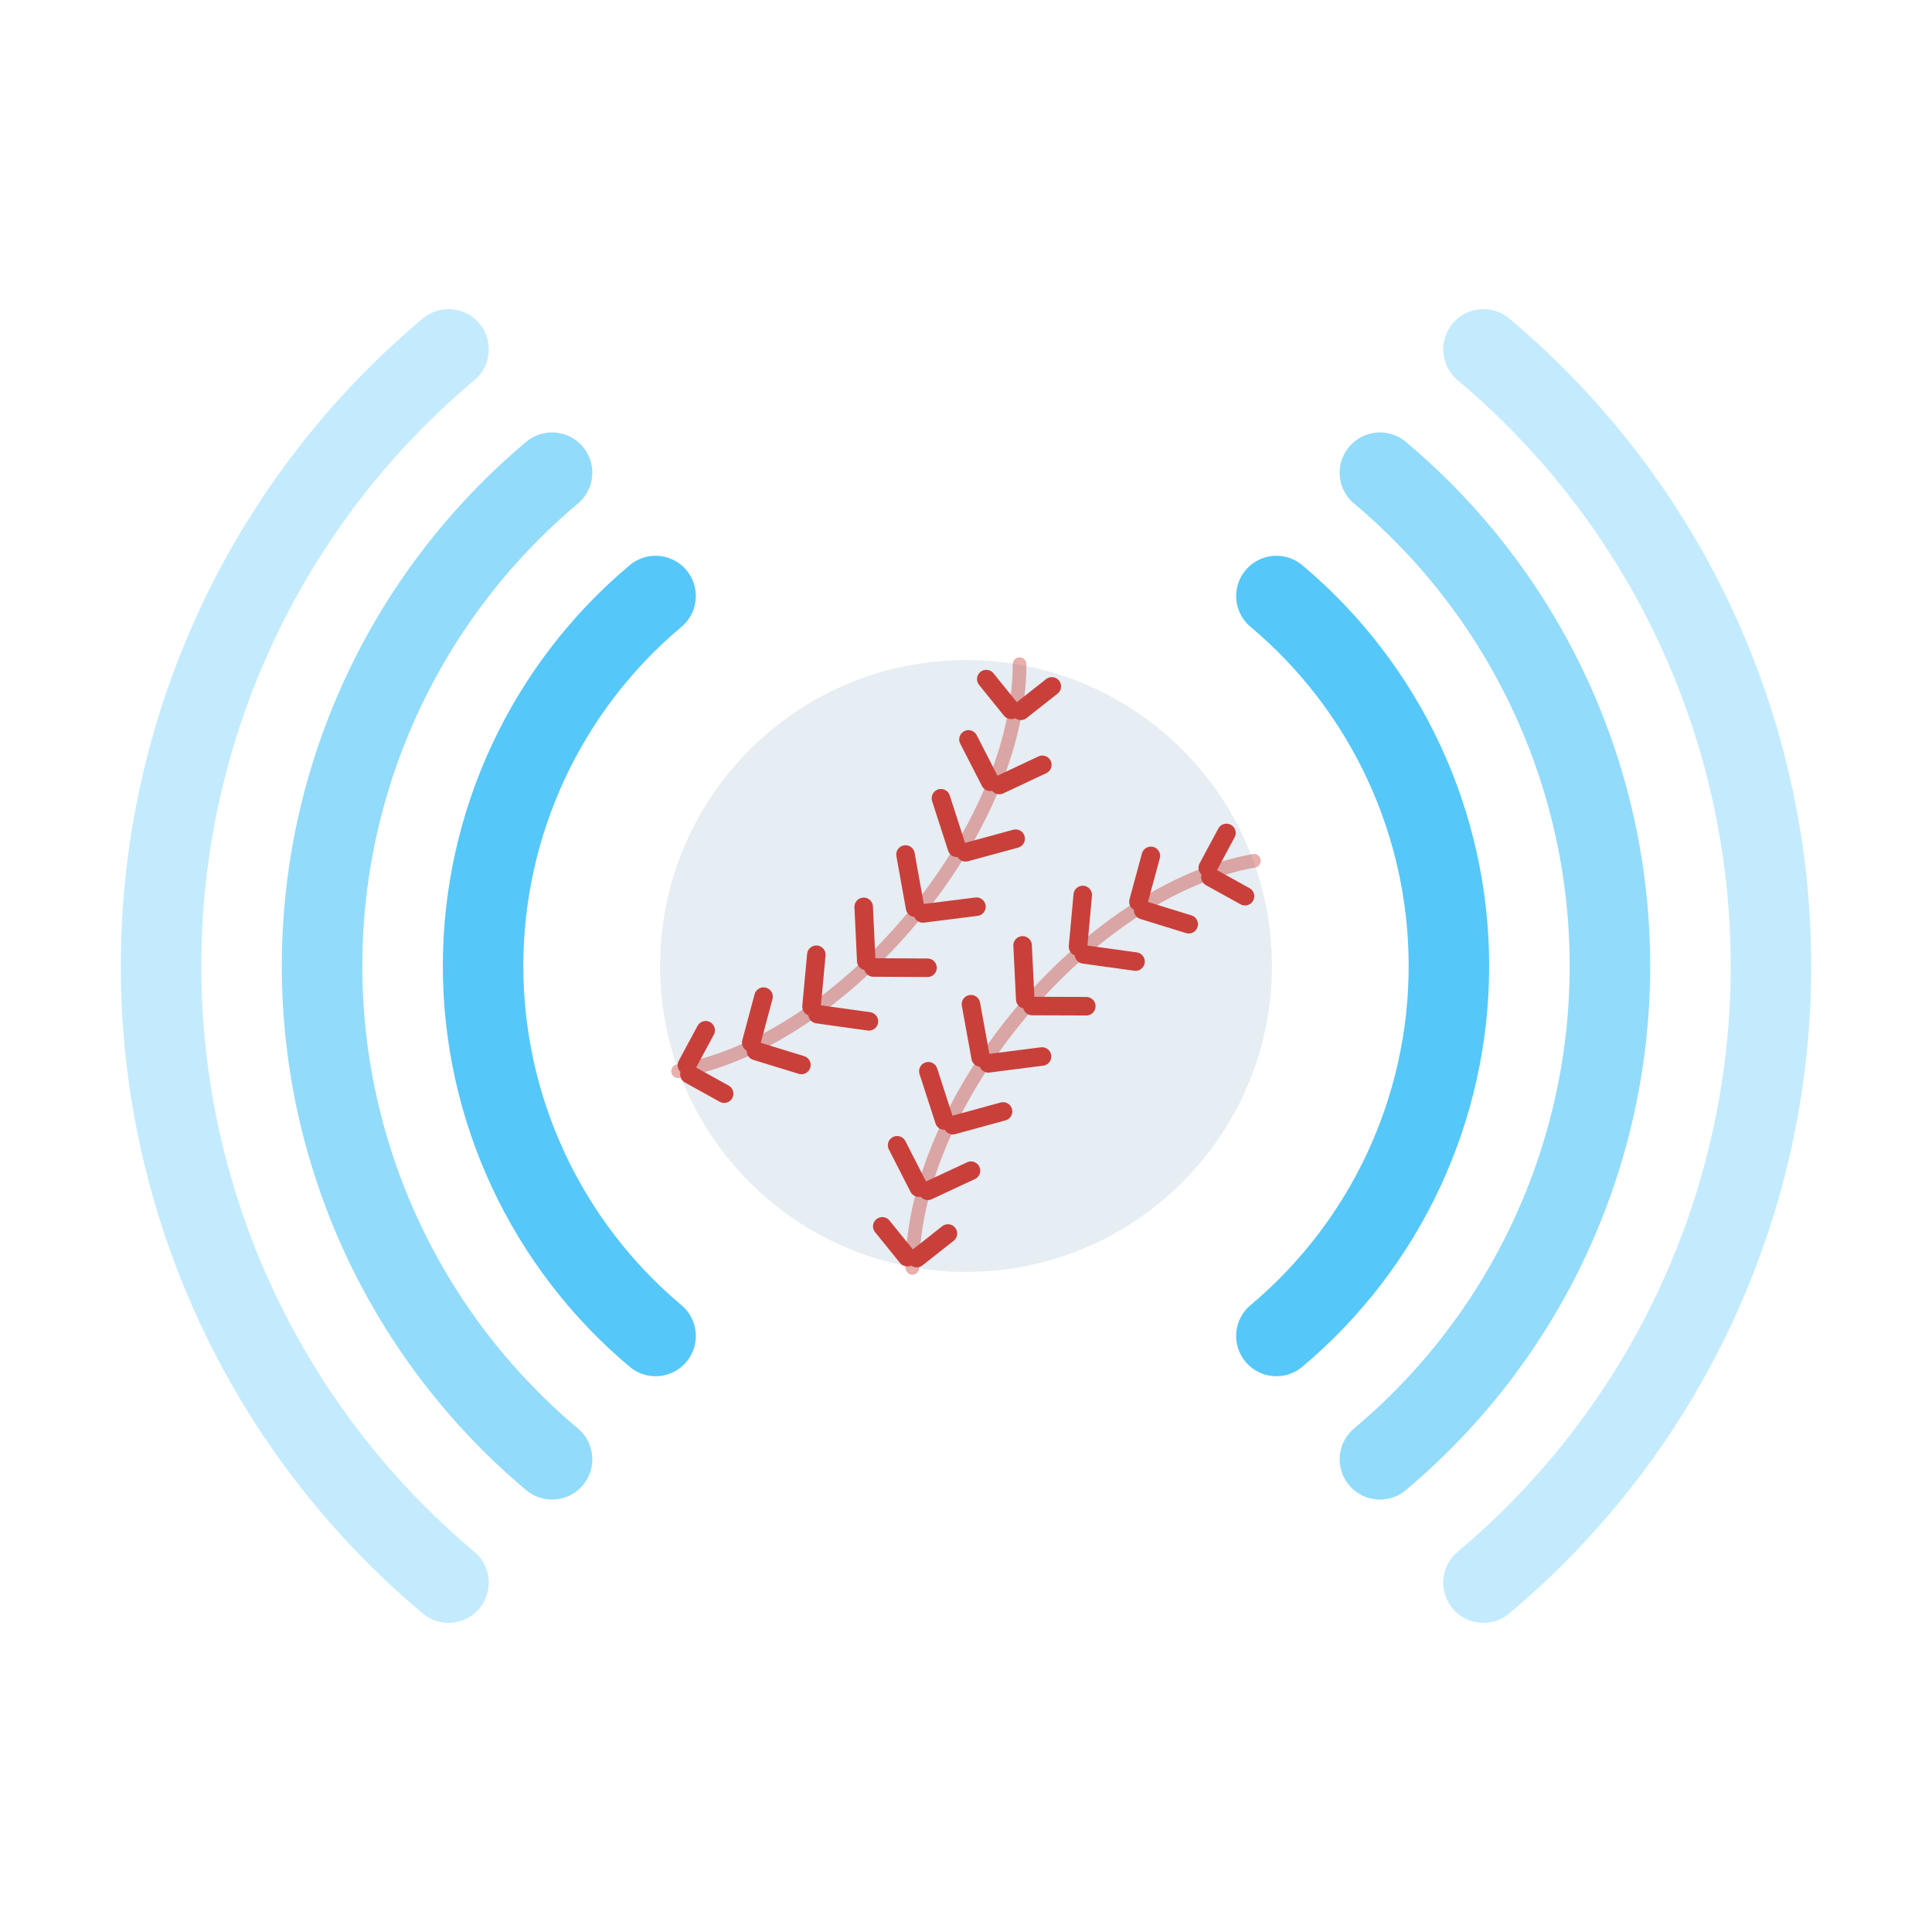
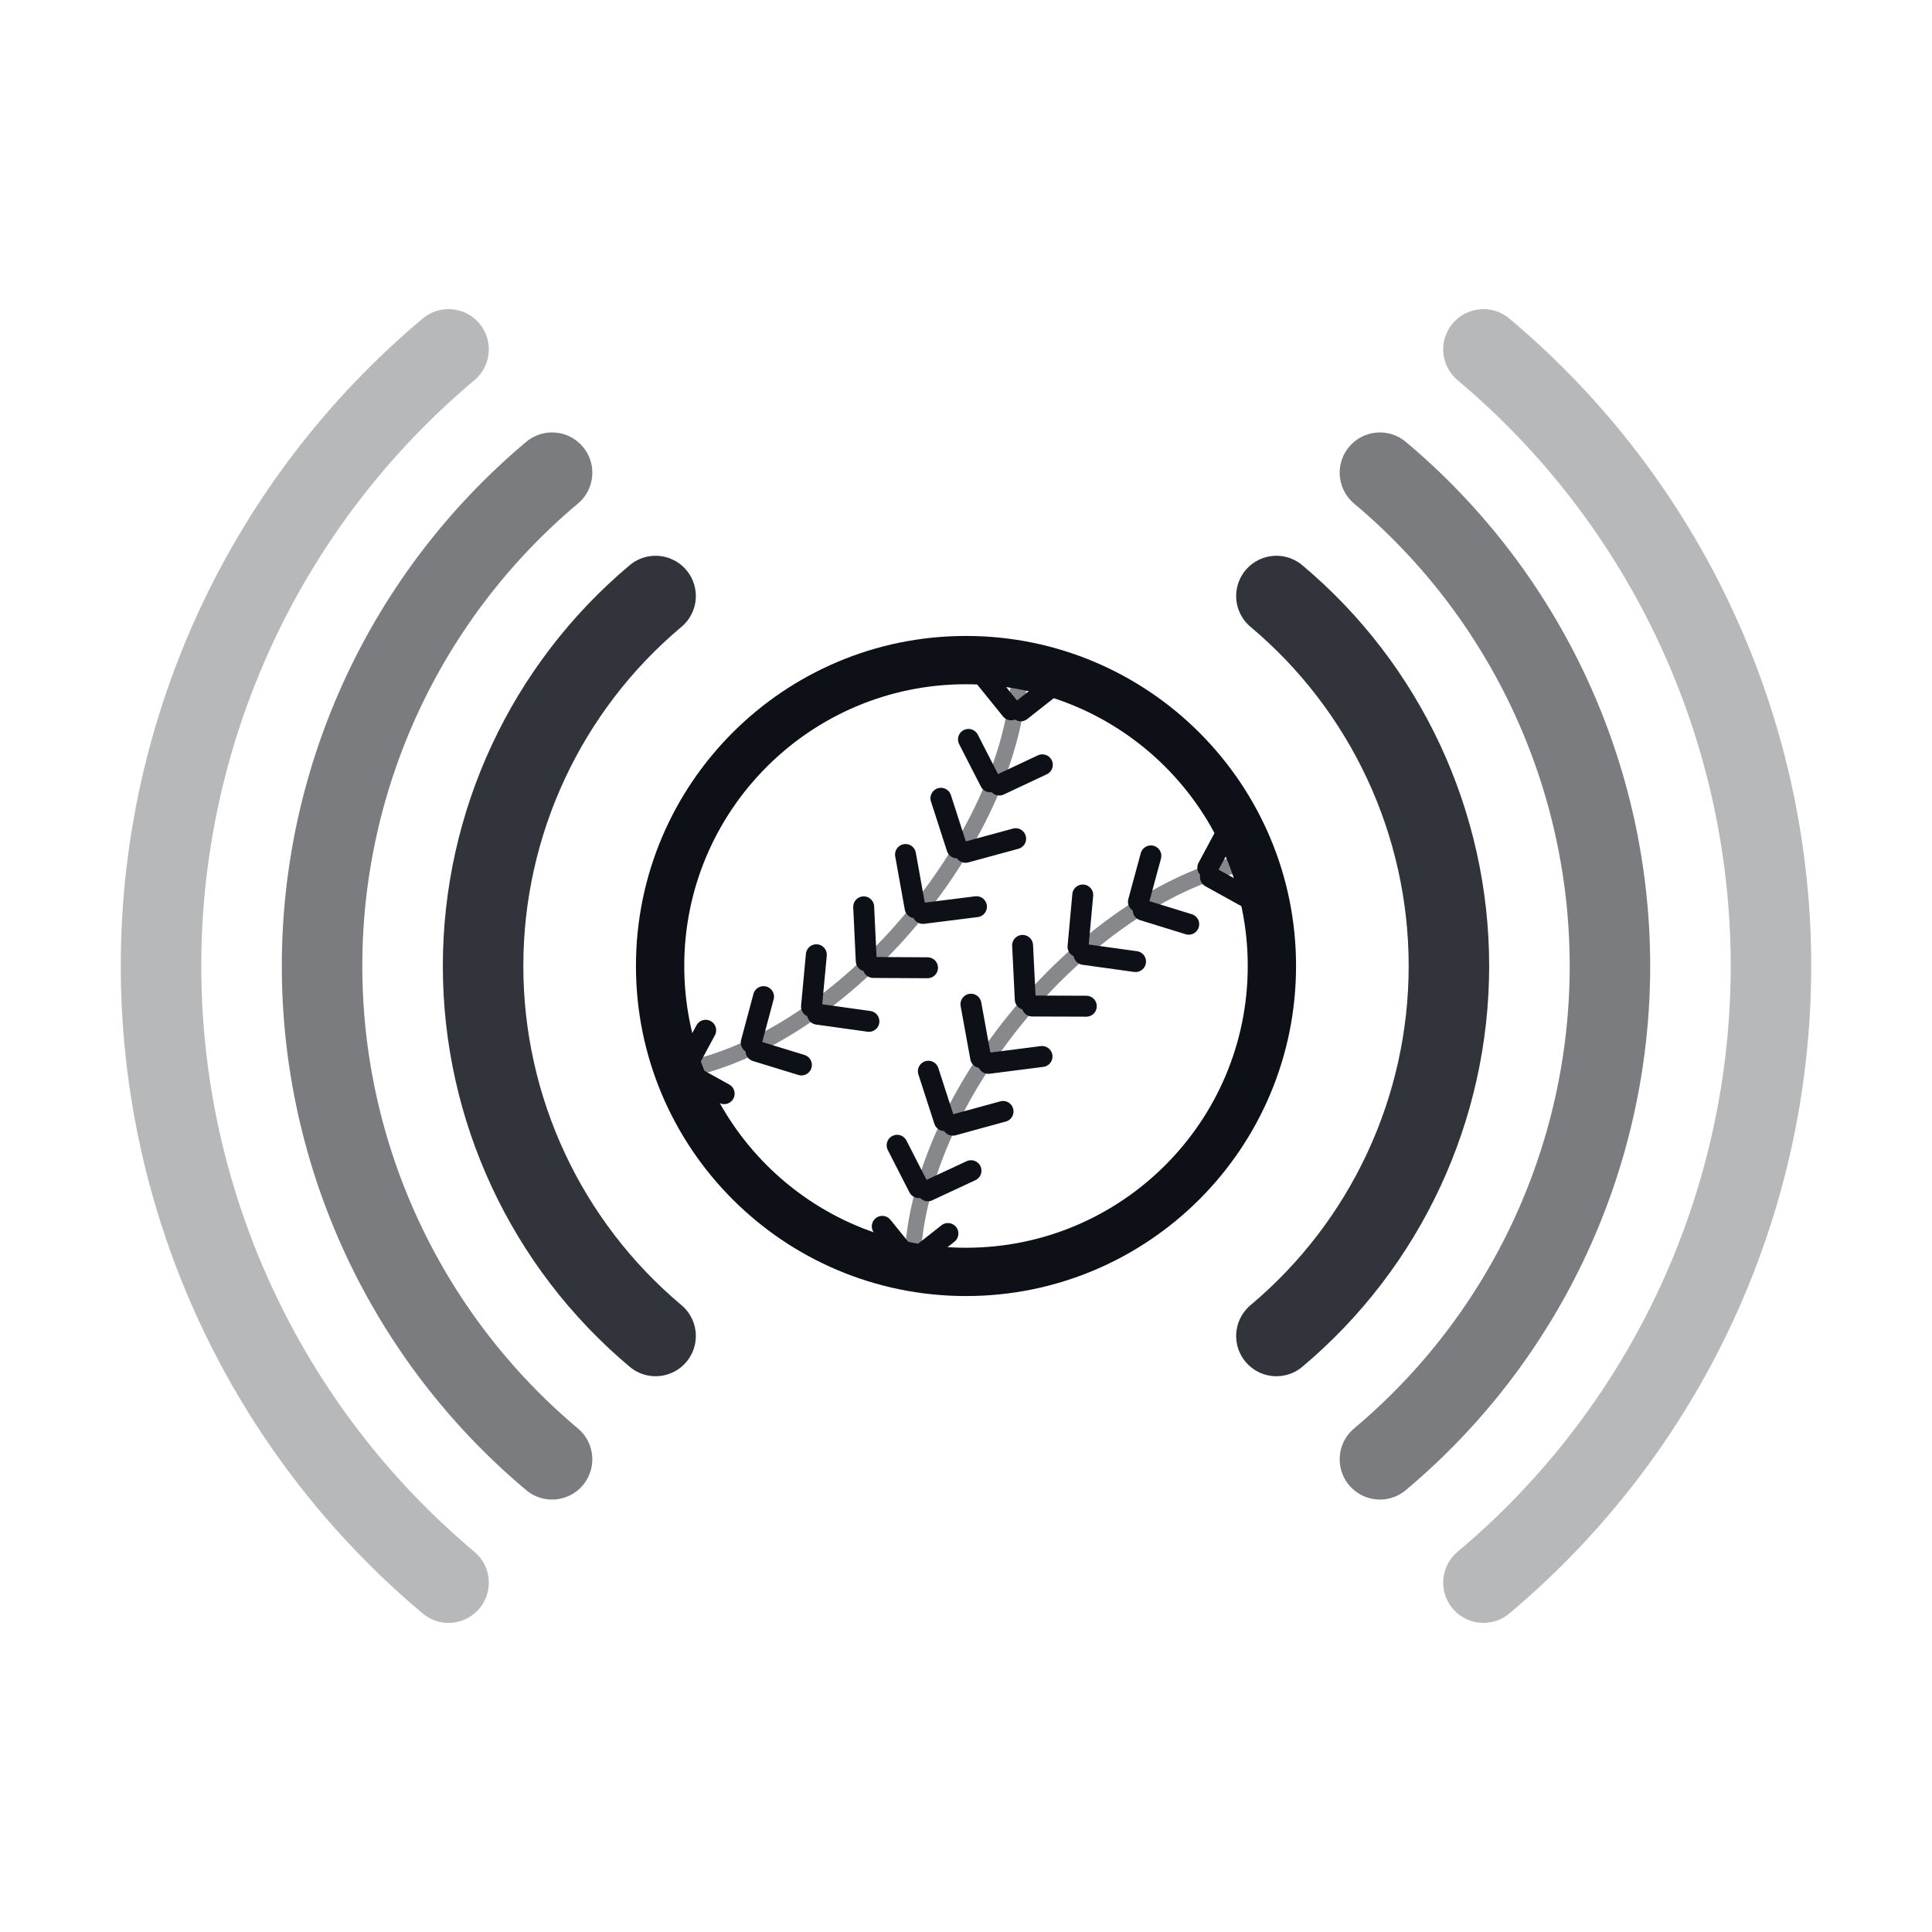
<svg xmlns="http://www.w3.org/2000/svg" viewBox="0 0 120 120" width="120" height="120" role="img" aria-label="Dugout Signals">
-   <g fill="none" stroke="#38bdf8" stroke-width="5" stroke-linecap="round">
+   <g fill="none" stroke="#0d1117" stroke-width="5" stroke-linecap="round">
    <path d="M92.14 21.7A50 50 0 0 1 92.14 98.3" opacity=".3" />
    <path d="M85.71 29.36A40 40 0 0 1 85.71 90.64" opacity=".55" />
    <path d="M79.28 37.02A30 30 0 0 1 79.28 82.98" opacity=".85" />
    <path d="M27.86 21.7A50 50 0 0 0 27.86 98.3" opacity=".3" />
    <path d="M34.29 29.36A40 40 0 0 0 34.29 90.64" opacity=".55" />
    <path d="M40.72 37.02A30 30 0 0 0 40.72 82.98" opacity=".85" />
  </g>
-   <circle cx="60" cy="60" r="19" fill="#e6edf3" />
+   <circle cx="60" cy="60" r="19" fill="none" stroke="#0d1117" stroke-width="3" />
  <g transform="rotate(40 60 60)">
-     <g fill="none" stroke="#c9403a" stroke-width=".85" stroke-linecap="round" opacity=".42">
+     <g fill="none" stroke="#0d1117" stroke-width="1" stroke-linecap="round" opacity=".5">
      <path d="M50.5 43.5C57.2 51.5 57.2 68.5 50.5 76.5" />
      <path d="M69.5 43.5C62.8 51.5 62.8 68.5 69.5 76.5" />
    </g>
-     <g fill="none" stroke="#c9403a" stroke-width="1.15" stroke-linecap="round">
+     <g fill="none" stroke="#0d1117" stroke-width="1.3" stroke-linecap="round">
      <path d="M51.92 46.01L49.51 45.54 M52.42 45.67L52.92 43.27 M53.80 50.27L51.07 49.12 M54.36 50.06L55.60 47.38 M54.85 54.74L52.11 53.02 M55.44 54.61L57.28 51.96 M55.25 59.26L52.67 57.11 M55.85 59.22L58.13 56.76 M55.05 63.74L52.77 61.27 M55.65 63.77L58.24 61.62 M54.27 68.10L52.43 65.44 M54.86 68.22L57.59 66.51 M52.84 72.22L51.59 69.54 M53.40 72.43L56.12 71.28 M50.68 75.86L50.18 73.45 M51.17 76.20L53.59 75.73" />
      <path transform="translate(120,0) scale(-1,1)" d="M51.92 46.01L49.51 45.54 M52.42 45.67L52.92 43.27 M53.80 50.27L51.07 49.12 M54.36 50.06L55.60 47.38 M54.85 54.74L52.11 53.02 M55.44 54.61L57.28 51.96 M55.25 59.26L52.67 57.11 M55.85 59.22L58.13 56.76 M55.05 63.74L52.77 61.27 M55.65 63.77L58.24 61.62 M54.27 68.10L52.43 65.44 M54.86 68.22L57.59 66.51 M52.84 72.22L51.59 69.54 M53.40 72.43L56.12 71.28 M50.68 75.86L50.18 73.45 M51.17 76.20L53.59 75.73" />
    </g>
  </g>
</svg>
